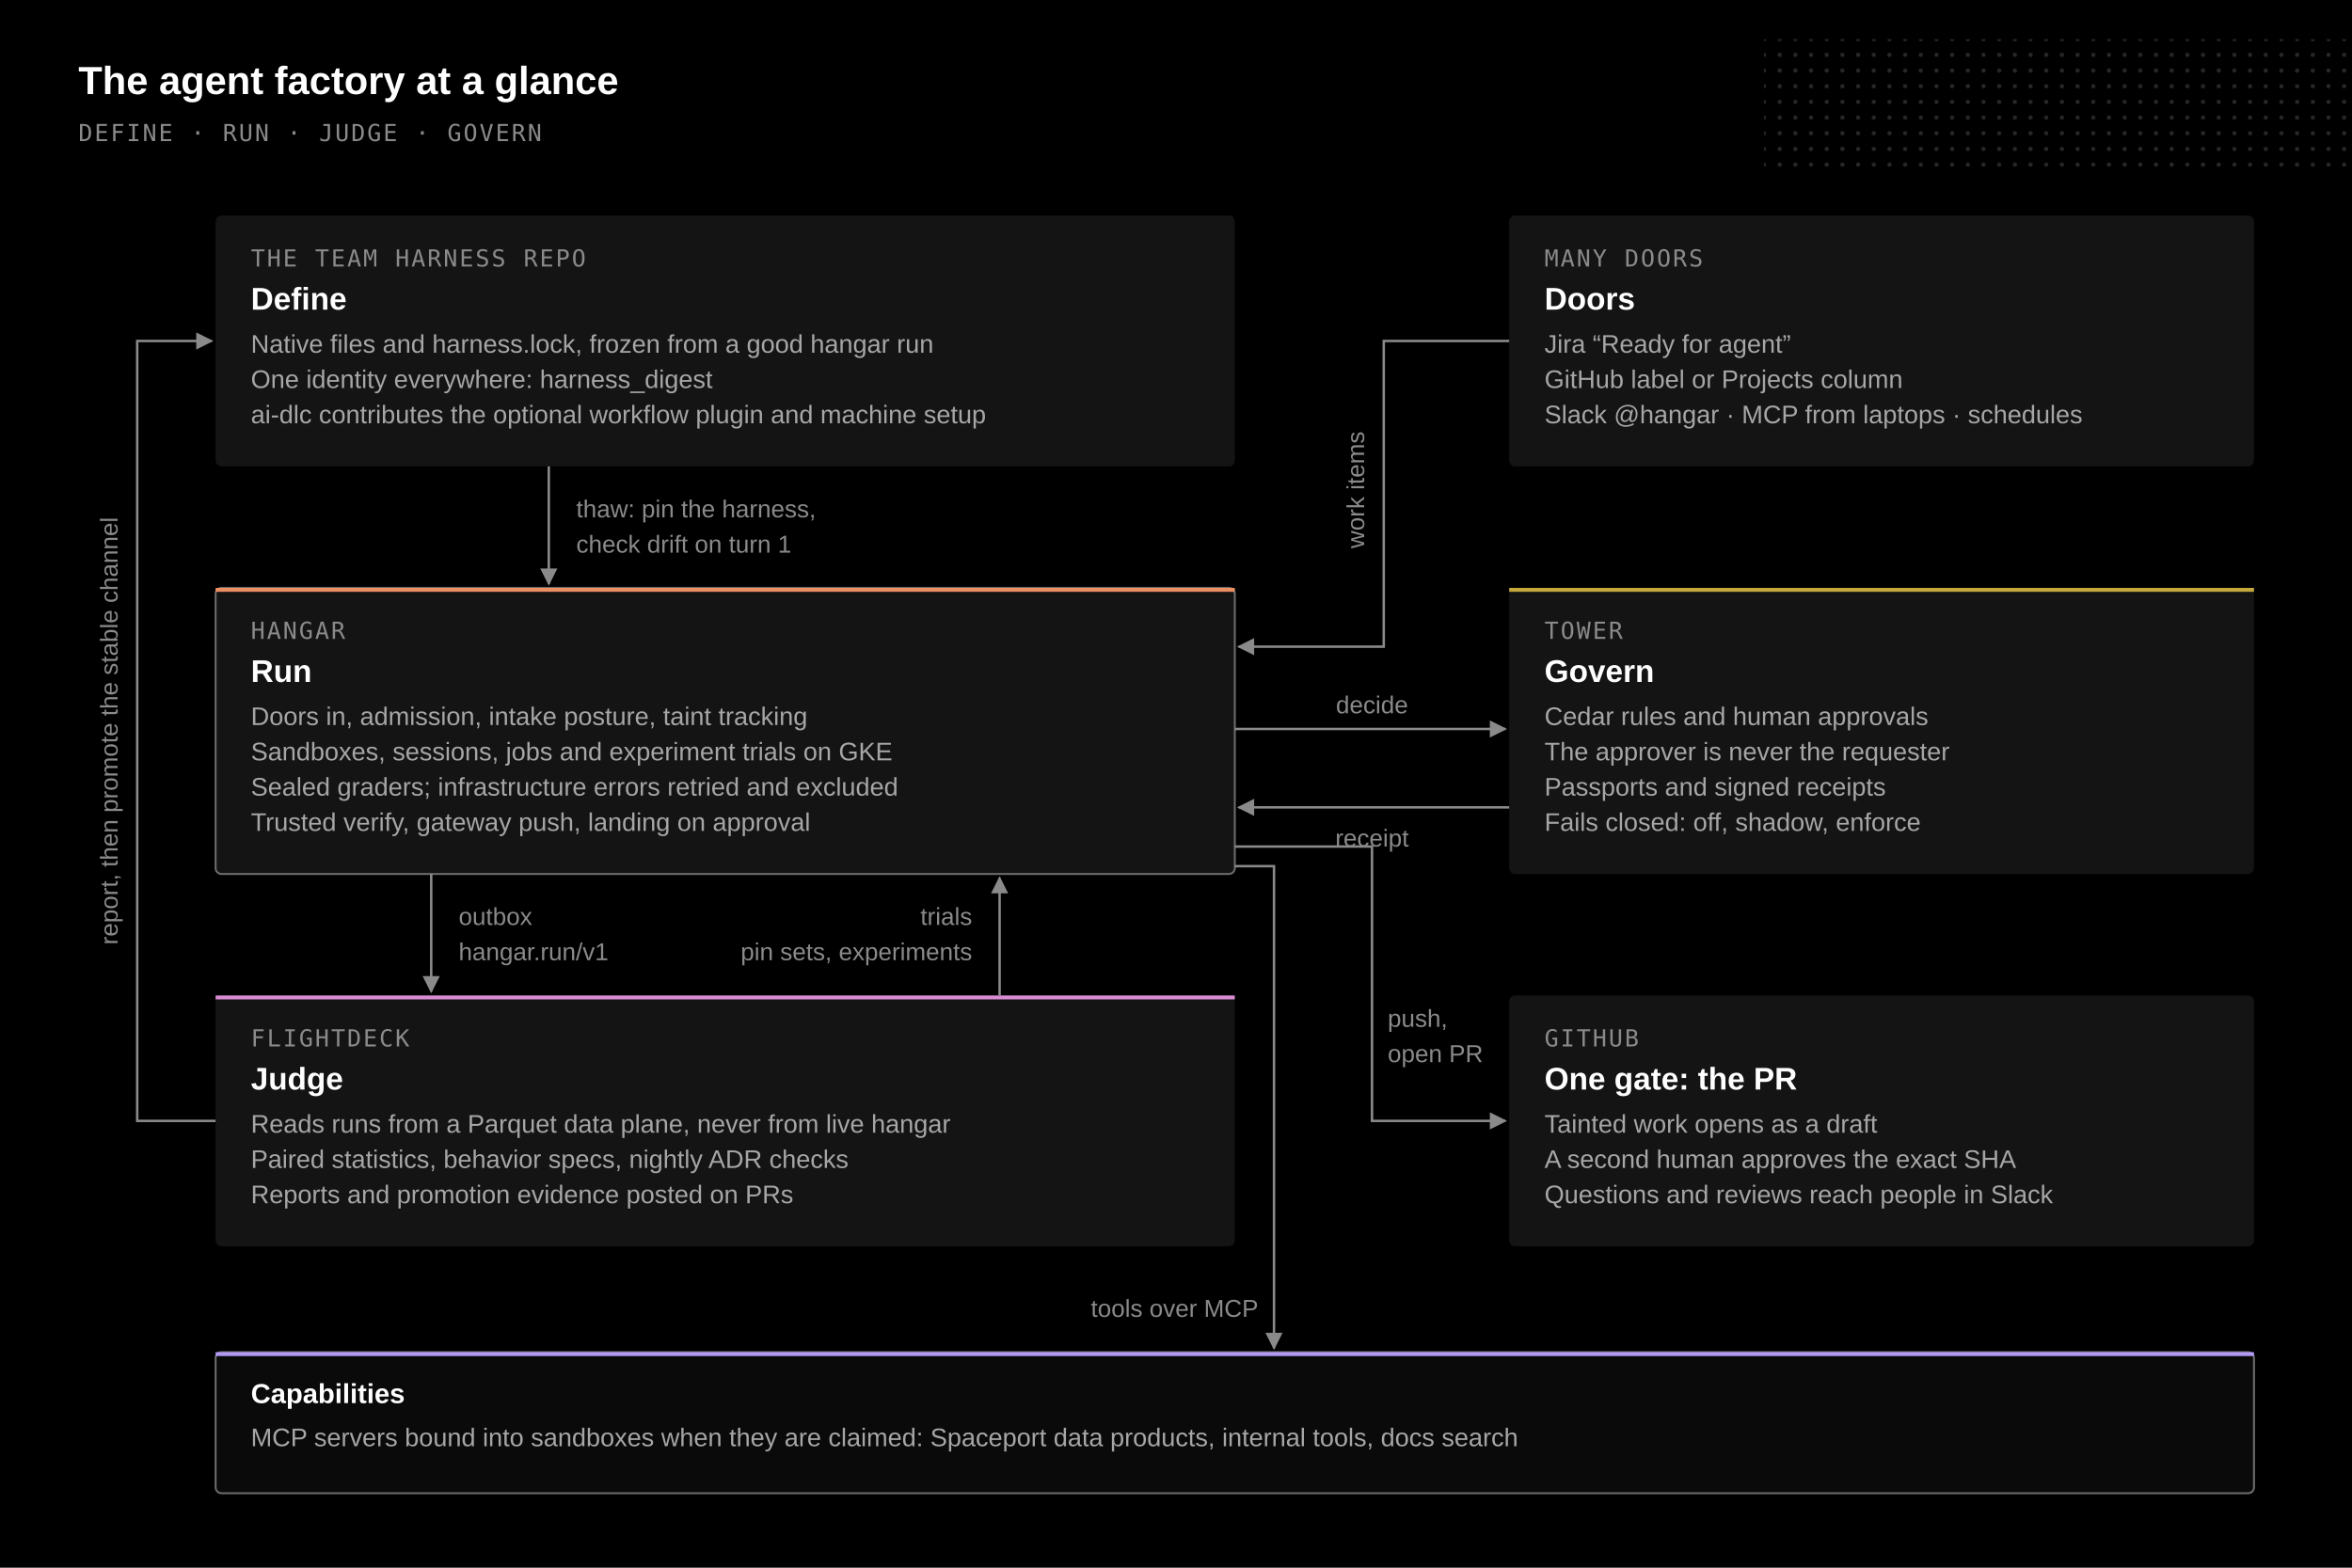
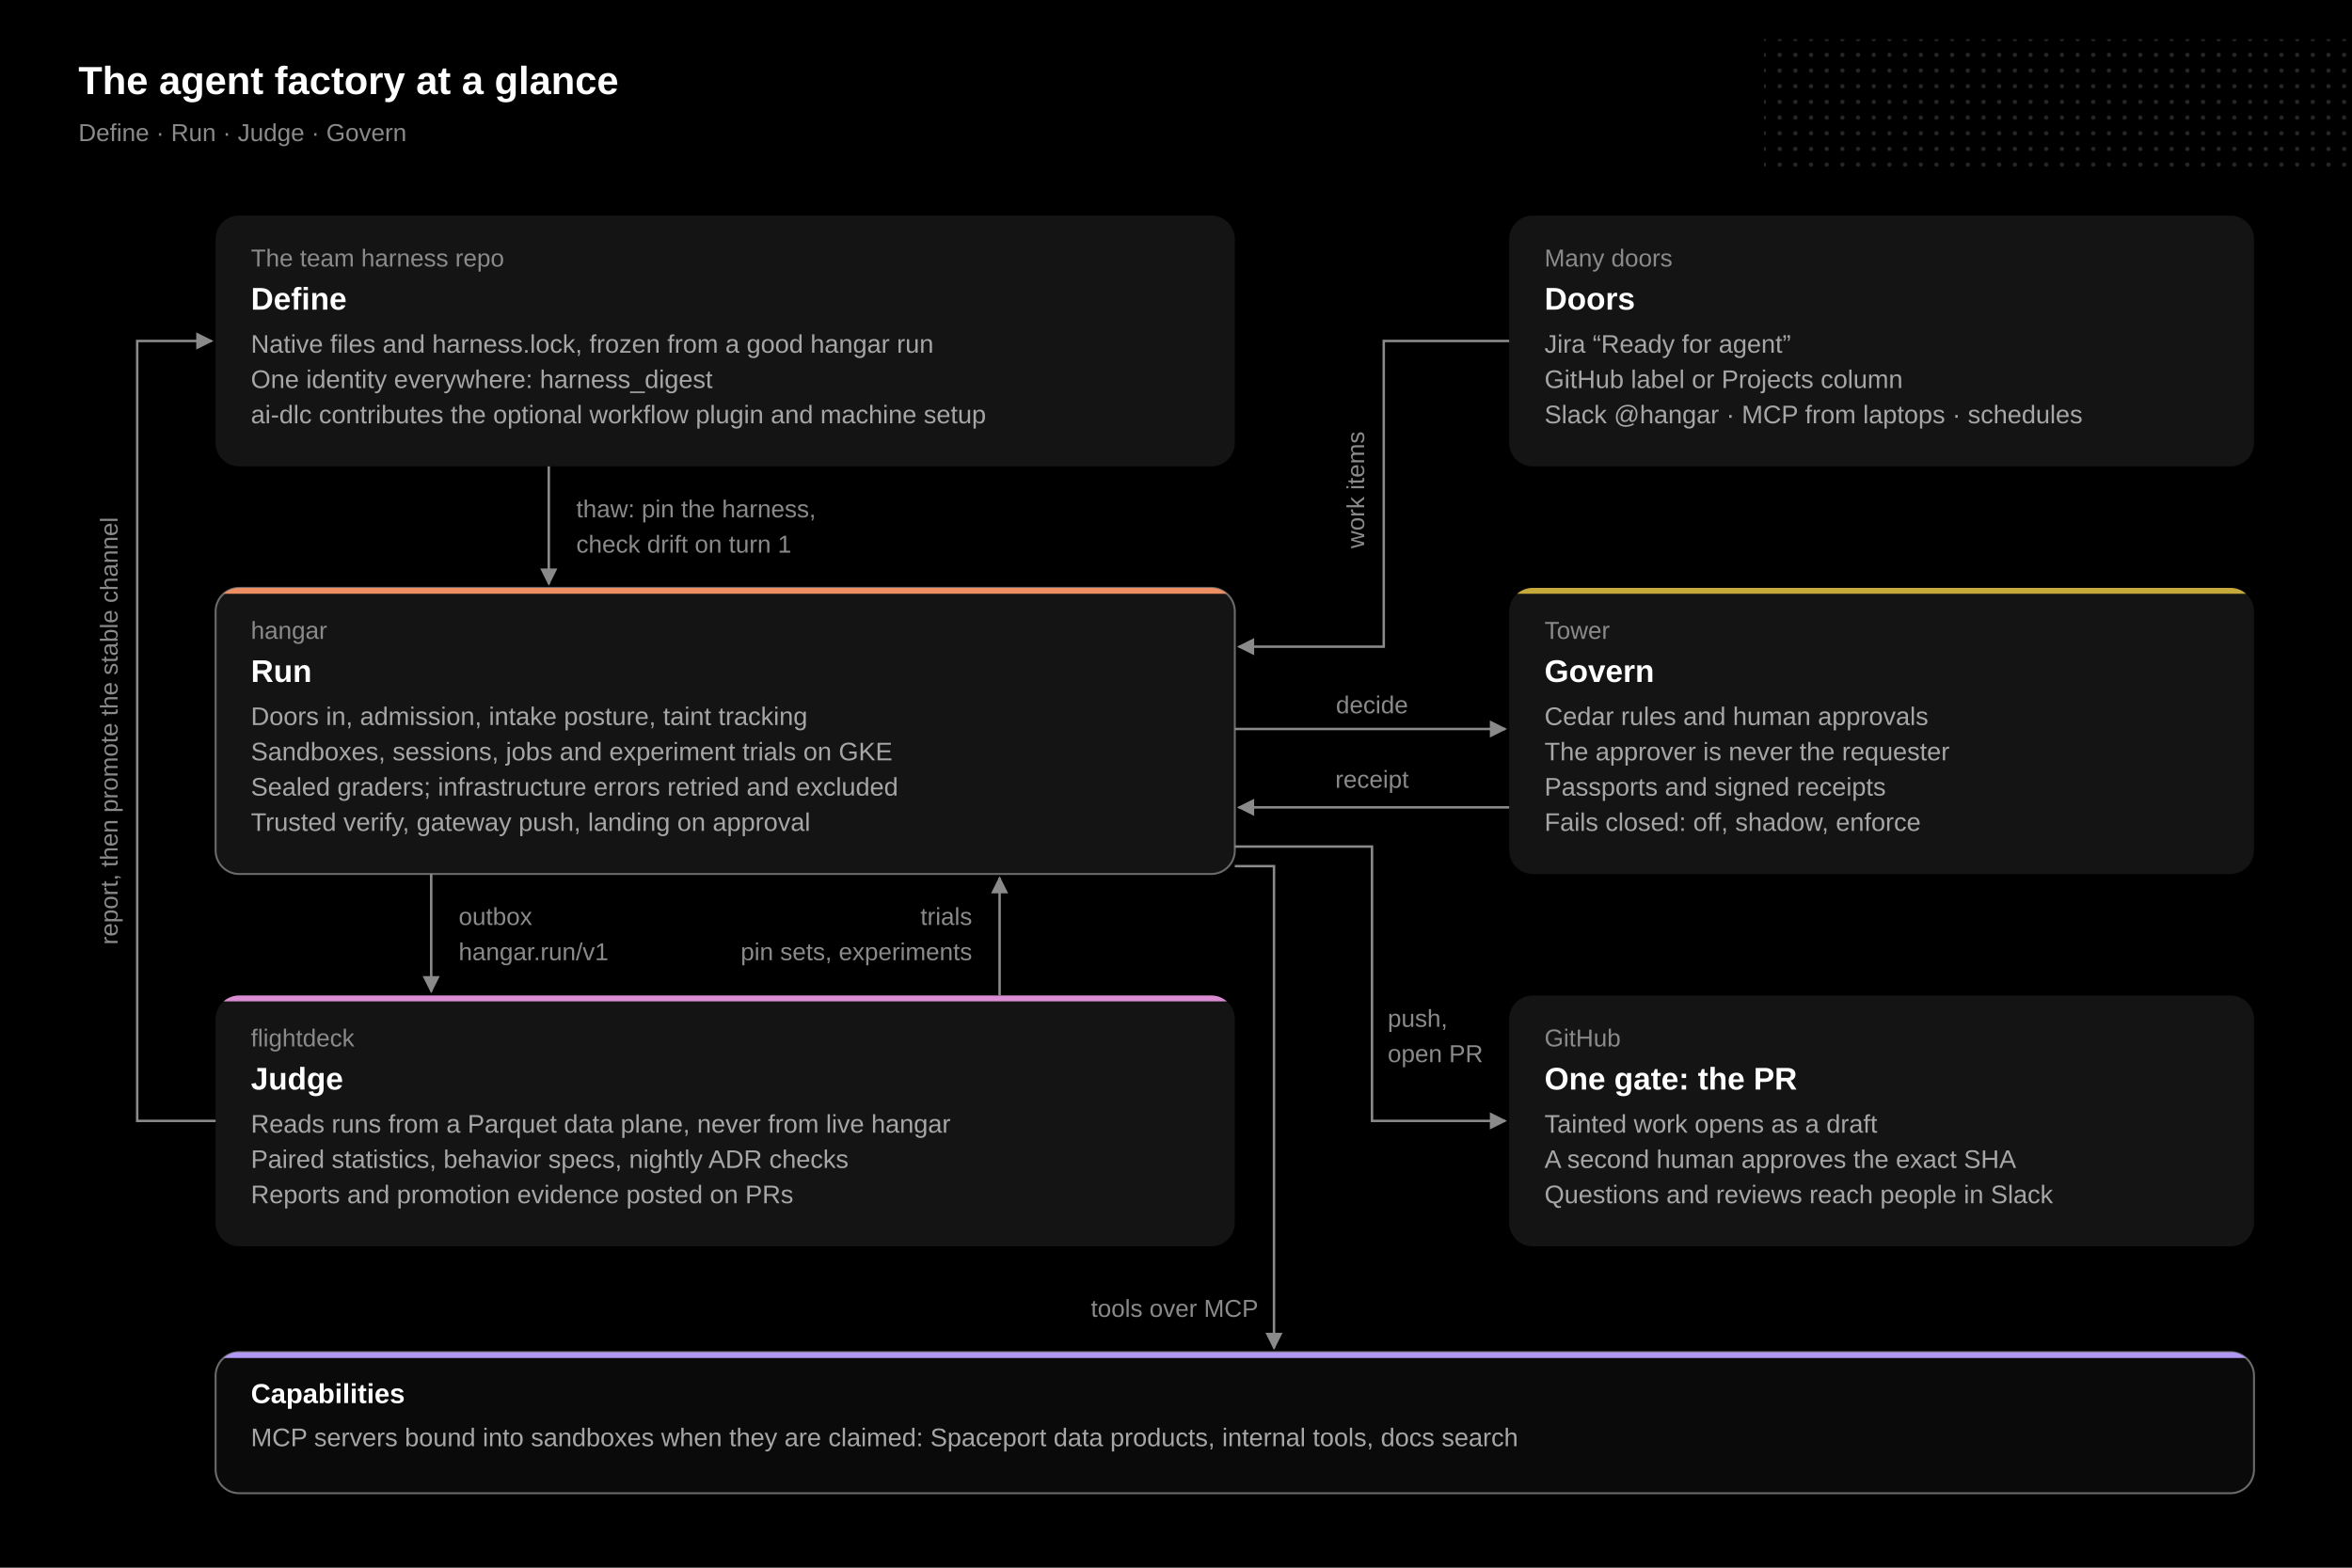
<svg xmlns="http://www.w3.org/2000/svg" class="af-d" viewBox="0 0 1200 800" role="img" aria-label="The agent factory at a glance">
  <style>
  .af-d .bg { fill: var(--af-canvas, #000000); }
  .af-d .box { fill: var(--af-raised, #141414); }
  .af-d .box-hub { fill: var(--af-raised, #141414); stroke: var(--af-line-strong, #6B6B6B); stroke-width: 1; }
  .af-d .box-plan { fill: none; stroke: var(--af-line-strong, #6B6B6B); stroke-width: 1; stroke-dasharray: 4 4; }
  .af-d .box-ext { fill: var(--af-surface, #0A0A0A); stroke: var(--af-line-strong, #6B6B6B); stroke-width: 1; }
  .af-d .person { fill: var(--af-surface, #0A0A0A); stroke: var(--af-fg-subtle, #8A8A8A); stroke-width: 1; }
  .af-d .bound { fill: none; stroke: var(--af-rule, #424242); stroke-width: 1; stroke-dasharray: 2 5; }
  .af-d .bound-fill { fill: var(--af-surface, #0A0A0A); }
  .af-d .name { font: 700 16px "Archivo", "Helvetica Neue", Arial, sans-serif; font-stretch: 125%; fill: var(--af-fg, #FFFFFF); }
  .af-d .name-s { font: 700 14px "Archivo", "Helvetica Neue", Arial, sans-serif; font-stretch: 125%; fill: var(--af-fg, #FFFFFF); }
  .af-d .title { font: 700 20px "Archivo", "Helvetica Neue", Arial, sans-serif; font-stretch: 125%; fill: var(--af-fg, #FFFFFF); }
  .af-d .body { font: 400 13px "Red Hat Text", "Helvetica Neue", Arial, sans-serif; fill: var(--af-fg-muted, #A6A6A6); }
-   .af-d .lbl { font: 500 12px "DM Mono", ui-monospace, Menlo, monospace; letter-spacing: .08em; fill: var(--af-fg-subtle, #8A8A8A); }
-   .af-d .lbl-hi { font: 500 12px "DM Mono", ui-monospace, Menlo, monospace; letter-spacing: .08em; fill: var(--af-brand-text, #FFC400); }
+   .af-d .lbl { font: 500 12.5px "Red Hat Text", "Helvetica Neue", Arial, sans-serif; fill: var(--af-fg-subtle, #8A8A8A); }
+   .af-d .lbl-hi { font: 500 12.5px "Red Hat Text", "Helvetica Neue", Arial, sans-serif; fill: var(--af-brand-text, #FFC400); }
  .af-d .edge { fill: none; stroke: var(--af-fg-subtle, #8A8A8A); stroke-width: 1.25; }
  .af-d .edge-plan { fill: none; stroke: var(--af-fg-subtle, #8A8A8A); stroke-width: 1.25; stroke-dasharray: 5 4; }
  .af-d .elabel { font: 400 12.5px "Red Hat Text", "Helvetica Neue", Arial, sans-serif; fill: var(--af-fg-subtle, #8A8A8A); }
  .af-d .arrowhead { fill: var(--af-fg-subtle, #8A8A8A); }
  .af-d .dot { fill: var(--af-dot-field, #262626); }
</style>
  <defs>
    <marker id="the-agent-factory-at-a-g-arrow" viewBox="0 0 10 10" refX="9" refY="5" markerWidth="7" markerHeight="7" orient="auto-start-reverse">
      <path class="arrowhead" d="M0 0L10 5L0 10z" />
    </marker>
  </defs>
  <rect class="bg" width="1200" height="800" />
  <pattern id="the-agent-factory-at-a-g-dots" width="8" height="8" patternUnits="userSpaceOnUse">
    <circle class="dot" cx="4" cy="4" r="1.1" />
  </pattern>
  <rect x="900" y="20" width="300" height="70" fill="url(#the-agent-factory-at-a-g-dots)" />
  <text class="title" x="40" y="48" text-anchor="start">The agent factory at a glance</text>
-   <text class="lbl" x="40" y="72" text-anchor="start">DEFINE  ·  RUN  ·  JUDGE  ·  GOVERN</text>
-   <rect class="box" x="110" y="110" width="520" height="128" rx="3" />
-   <text class="lbl" x="128" y="136">THE TEAM HARNESS REPO</text>
+   <text class="lbl" x="40" y="72" text-anchor="start">Define  ·  Run  ·  Judge  ·  Govern</text>
+   <rect class="box" x="110" y="110" width="520" height="128" rx="12" />
+   <text class="lbl" x="128" y="136">The team harness repo</text>
  <text class="name" x="128" y="158">Define</text>
  <text class="body" x="128" y="180">Native files and harness.lock, frozen from a good hangar run</text>
  <text class="body" x="128" y="198">One identity everywhere: harness_digest</text>
  <text class="body" x="128" y="216">ai-dlc contributes the optional workflow plugin and machine setup</text>
-   <rect class="box-hub" x="110" y="300" width="520" height="146" rx="3" />
-   <rect x="110" y="300" width="520" height="2" fill="var(--af-product-hangar, #EE8F63)" />
-   <text class="lbl" x="128" y="326">HANGAR</text>
+   <rect class="box-hub" x="110" y="300" width="520" height="146" rx="12" />
+   <clipPath id="pe110-300-520-146">
+     <rect x="110" y="300" width="520" height="146" rx="12" />
+   </clipPath>
+   <rect x="110" y="300" width="520" height="3" fill="var(--af-product-hangar, #EE8F63)" clip-path="url(#pe110-300-520-146)" />
+   <text class="lbl" x="128" y="326">hangar</text>
  <text class="name" x="128" y="348">Run</text>
  <text class="body" x="128" y="370">Doors in, admission, intake posture, taint tracking</text>
  <text class="body" x="128" y="388">Sandboxes, sessions, jobs and experiment trials on GKE</text>
  <text class="body" x="128" y="406">Sealed graders; infrastructure errors retried and excluded</text>
  <text class="body" x="128" y="424">Trusted verify, gateway push, landing on approval</text>
-   <rect class="box" x="110" y="508" width="520" height="128" rx="3" />
-   <rect x="110" y="508" width="520" height="2" fill="var(--af-product-flightdeck, #D98CD2)" />
-   <text class="lbl" x="128" y="534">FLIGHTDECK</text>
+   <rect class="box" x="110" y="508" width="520" height="128" rx="12" />
+   <clipPath id="pe110-508-520-128">
+     <rect x="110" y="508" width="520" height="128" rx="12" />
+   </clipPath>
+   <rect x="110" y="508" width="520" height="3" fill="var(--af-product-flightdeck, #D98CD2)" clip-path="url(#pe110-508-520-128)" />
+   <text class="lbl" x="128" y="534">flightdeck</text>
  <text class="name" x="128" y="556">Judge</text>
  <text class="body" x="128" y="578">Reads runs from a Parquet data plane, never from live hangar</text>
  <text class="body" x="128" y="596">Paired statistics, behavior specs, nightly ADR checks</text>
  <text class="body" x="128" y="614">Reports and promotion evidence posted on PRs</text>
-   <rect class="box" x="770" y="110" width="380" height="128" rx="3" />
-   <text class="lbl" x="788" y="136">MANY DOORS</text>
+   <rect class="box" x="770" y="110" width="380" height="128" rx="12" />
+   <text class="lbl" x="788" y="136">Many doors</text>
  <text class="name" x="788" y="158">Doors</text>
  <text class="body" x="788" y="180">Jira “Ready for agent”</text>
  <text class="body" x="788" y="198">GitHub label or Projects column</text>
  <text class="body" x="788" y="216">Slack @hangar · MCP from laptops · schedules</text>
-   <rect class="box" x="770" y="300" width="380" height="146" rx="3" />
-   <rect x="770" y="300" width="380" height="2" fill="var(--af-product-tower, #C5A93B)" />
-   <text class="lbl" x="788" y="326">TOWER</text>
+   <rect class="box" x="770" y="300" width="380" height="146" rx="12" />
+   <clipPath id="pe770-300-380-146">
+     <rect x="770" y="300" width="380" height="146" rx="12" />
+   </clipPath>
+   <rect x="770" y="300" width="380" height="3" fill="var(--af-product-tower, #C5A93B)" clip-path="url(#pe770-300-380-146)" />
+   <text class="lbl" x="788" y="326">Tower</text>
  <text class="name" x="788" y="348">Govern</text>
  <text class="body" x="788" y="370">Cedar rules and human approvals</text>
  <text class="body" x="788" y="388">The approver is never the requester</text>
  <text class="body" x="788" y="406">Passports and signed receipts</text>
  <text class="body" x="788" y="424">Fails closed: off, shadow, enforce</text>
-   <rect class="box" x="770" y="508" width="380" height="128" rx="3" />
-   <text class="lbl" x="788" y="534">GITHUB</text>
+   <rect class="box" x="770" y="508" width="380" height="128" rx="12" />
+   <text class="lbl" x="788" y="534">GitHub</text>
  <text class="name" x="788" y="556">One gate: the PR</text>
  <text class="body" x="788" y="578">Tainted work opens as a draft</text>
  <text class="body" x="788" y="596">A second human approves the exact SHA</text>
  <text class="body" x="788" y="614">Questions and reviews reach people in Slack</text>
-   <rect class="box-ext" x="110" y="690" width="1040" height="72" rx="3" />
-   <rect x="110" y="690" width="1040" height="2" fill="var(--af-product-spaceport, #B199F4)" />
+   <rect class="box-ext" x="110" y="690" width="1040" height="72" rx="12" />
+   <clipPath id="pe110-690-1040-72">
+     <rect x="110" y="690" width="1040" height="72" rx="12" />
+   </clipPath>
+   <rect x="110" y="690" width="1040" height="3" fill="var(--af-product-spaceport, #B199F4)" clip-path="url(#pe110-690-1040-72)" />
  <text class="name-s" x="128" y="716">Capabilities</text>
  <text class="body" x="128" y="738">MCP servers bound into sandboxes when they are claimed: Spaceport data products, internal tools, docs search</text>
  <path class="edge" d="M280 238V298" marker-end="url(#the-agent-factory-at-a-g-arrow)" />
  <text class="elabel" x="294" y="264" text-anchor="start">thaw: pin the harness,</text>
  <text class="elabel" x="294" y="282" text-anchor="start">check drift on turn 1</text>
  <path class="edge" d="M220 446V506" marker-end="url(#the-agent-factory-at-a-g-arrow)" />
  <text class="elabel" x="234" y="472" text-anchor="start">outbox</text>
  <text class="elabel" x="234" y="490" text-anchor="start">hangar.run/v1</text>
  <path class="edge" d="M510 508V448" marker-end="url(#the-agent-factory-at-a-g-arrow)" />
  <text class="elabel" x="496" y="472" text-anchor="end">trials</text>
  <text class="elabel" x="496" y="490" text-anchor="end">pin sets, experiments</text>
  <path class="edge" d="M110 572H70V174H108" marker-end="url(#the-agent-factory-at-a-g-arrow)" />
  <text class="elabel" x="60" y="373" text-anchor="middle" transform="rotate(-90 60 373)">report, then promote the stable channel</text>
  <path class="edge" d="M770 174H706V330H632" marker-end="url(#the-agent-factory-at-a-g-arrow)" />
  <text class="elabel" x="696" y="250" text-anchor="middle" transform="rotate(-90 696 250)">work items</text>
  <path class="edge" d="M630 372H768" marker-end="url(#the-agent-factory-at-a-g-arrow)" />
  <text class="elabel" x="700" y="364" text-anchor="middle">decide</text>
  <path class="edge" d="M770 412H632" marker-end="url(#the-agent-factory-at-a-g-arrow)" />
-   <text class="elabel" x="700" y="432" text-anchor="middle">receipt</text>
+   <text class="elabel" x="700" y="402" text-anchor="middle">receipt</text>
  <path class="edge" d="M630 432H700V572H768" marker-end="url(#the-agent-factory-at-a-g-arrow)" />
  <text class="elabel" x="708" y="524" text-anchor="start">push,</text>
  <text class="elabel" x="708" y="542" text-anchor="start">open PR</text>
  <path class="edge" d="M630 442H650V688" marker-end="url(#the-agent-factory-at-a-g-arrow)" />
  <text class="elabel" x="642" y="672" text-anchor="end">tools over MCP</text>
</svg>
